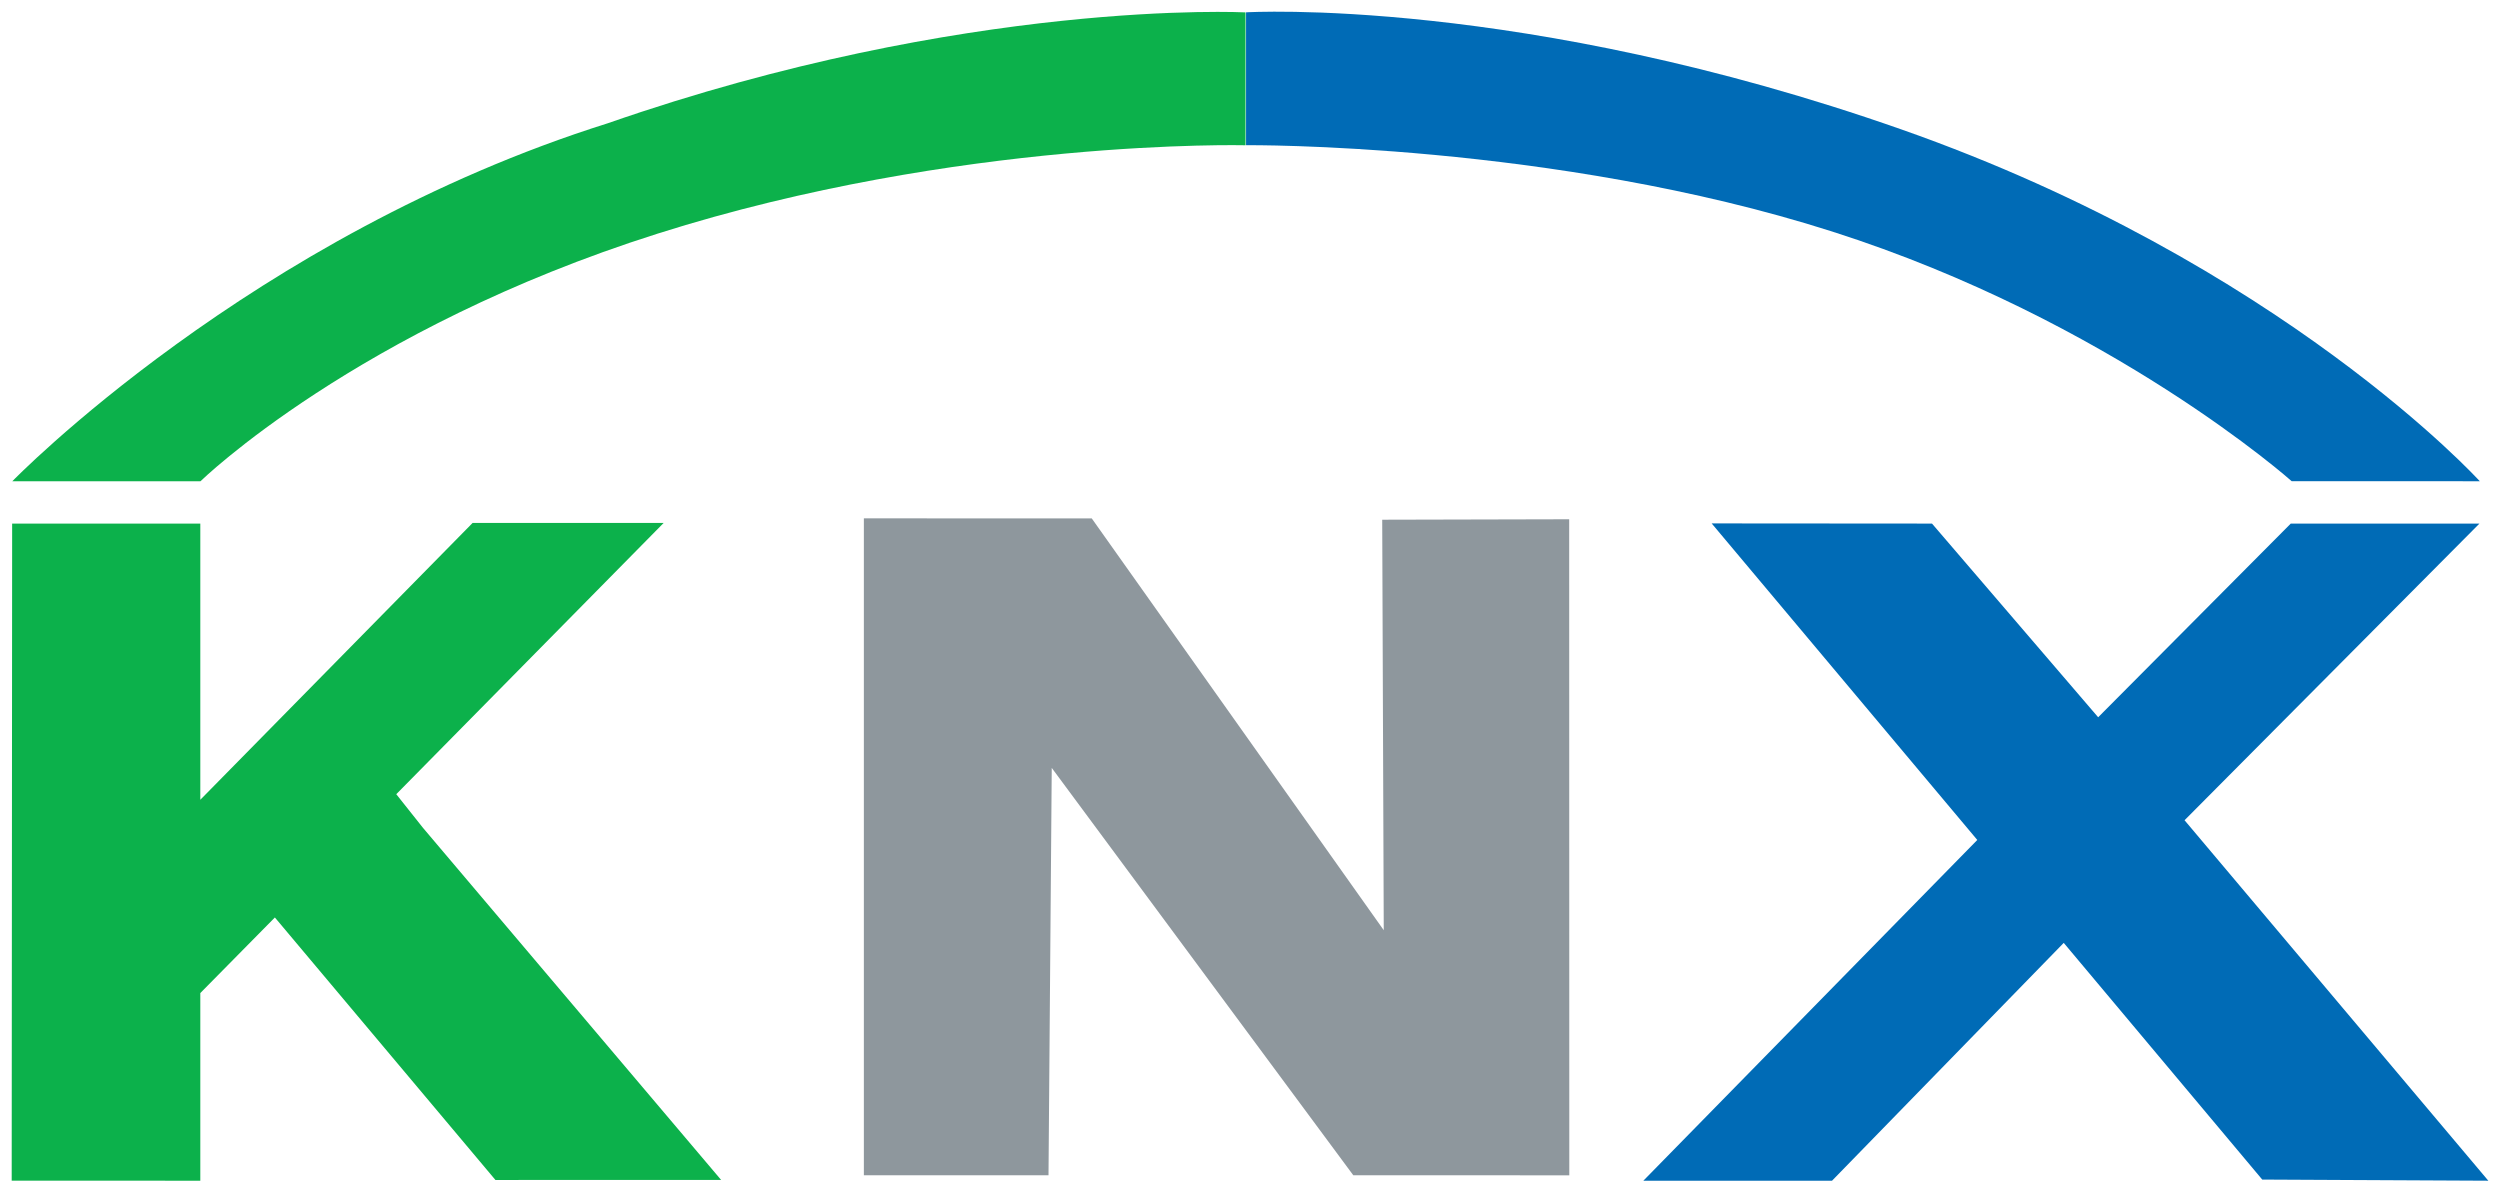
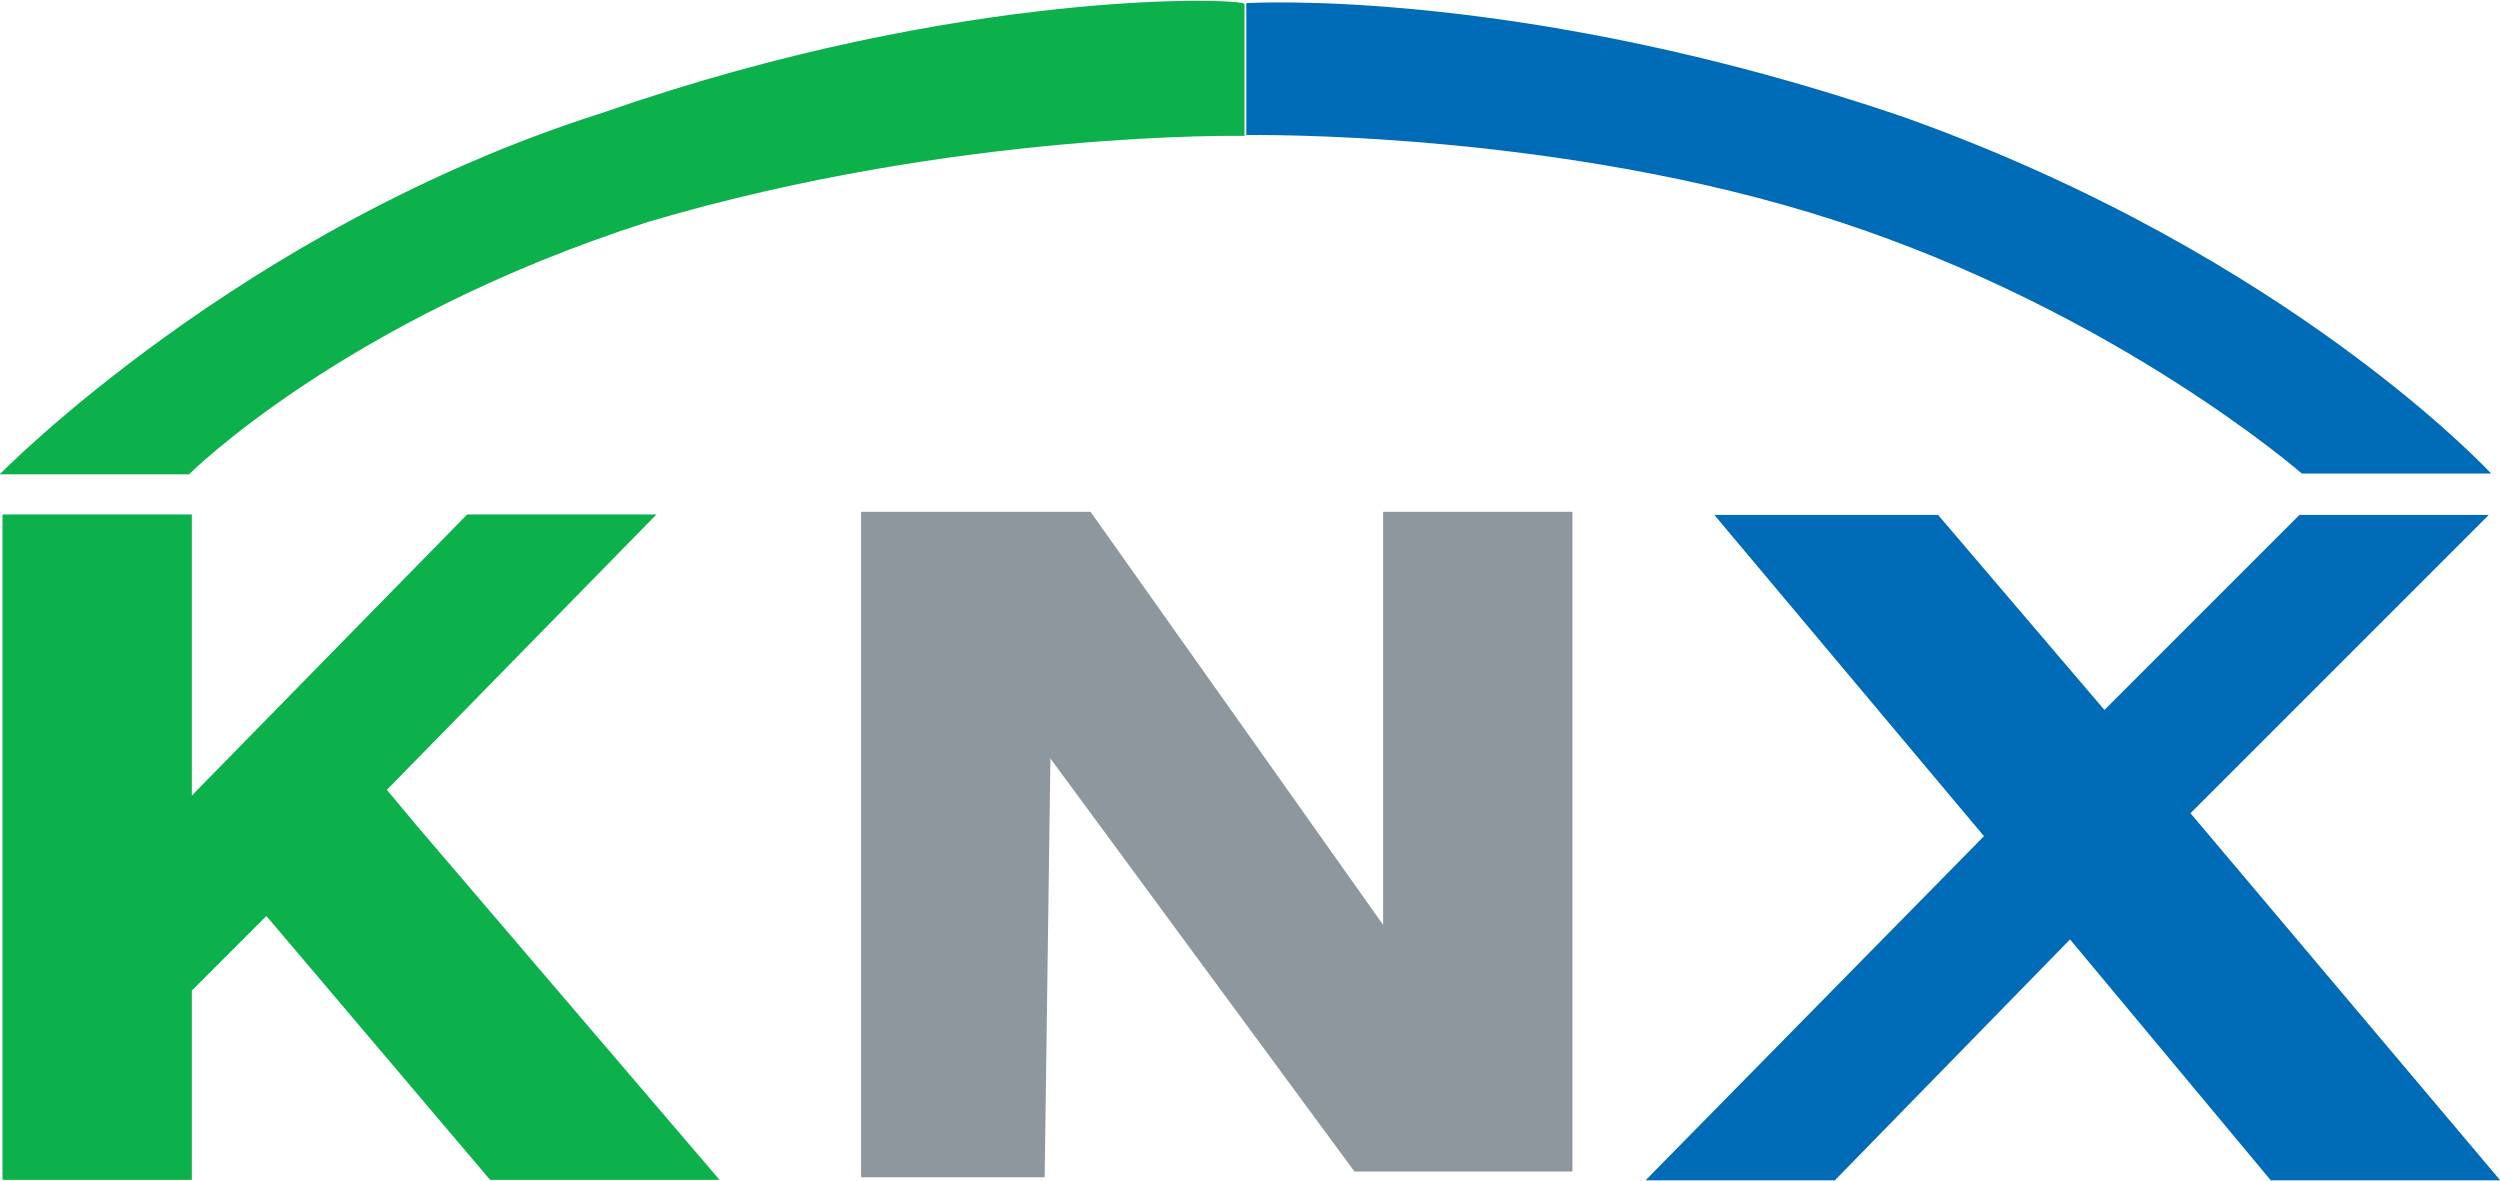
- <svg xmlns="http://www.w3.org/2000/svg" width="1069.27" height="510" id="svg4375" version="1.1">
-   <defs id="defs4377">
-     <clipPath clipPathUnits="userSpaceOnUse" id="clipPath140">
-       <path d="m 230.43,28.437 47.158,0 0,20.564 -47.158,0 0,-20.564 z" id="path142" />
-     </clipPath>
-   </defs>
+ <svg xmlns="http://www.w3.org/2000/svg" version="1.1" id="svg4375" x="0px" y="0px" viewBox="0 0 1059.3 500" style="enable-background:new 0 0 1059.3 500;" xml:space="preserve">
+   <style type="text/css">
+ 	.st0{fill:#006BB6;}
+ 	.st1{fill:#0CB14B;}
+ 	.st2{fill:#8E979D;}
+ </style>
  <g id="layer1" transform="translate(-247.6635,133.3528)">
    <g id="g116" transform="matrix(24.30691,0,0,-24.30691,780.6091,-71.24991)">
-       <path d="m 0,0 c 0,0 5.395,0.051 10.31,-1.518 4.916,-1.568 8.089,-4.394 8.089,-4.394 l 3.31,-0.001 c 0,0 -3.479,3.835 -10.17,6.188 C 4.848,2.627 0,2.338 0,2.338 L 0,0" style="fill:#006bb6;fill-opacity:1;fill-rule:nonzero;stroke:none" id="path118" />
+       <path id="path118" class="st0" d="M-0.2,0.2c0,0,5.4,0.1,10.3-1.5c4.9-1.6,8.1-4.4,8.1-4.4    l3.3,0c0,0-3.5,3.8-10.2,6.2C4.6,2.8-0.2,2.5-0.2,2.5V0.2" />
    </g>
    <g id="g120" transform="matrix(24.30691,0,0,-24.30691,507.6183,-80.63237)">
-       <path d="m 0,0 c -6.287,-1.979 -10.479,-6.3 -10.479,-6.3 l 3.312,10e-4 c 0,0 2.743,2.677 8.044,4.357 5.3,1.68 10.345,1.555 10.345,1.555 l 0,2.338 C 11.222,1.951 6.324,2.203 0,0" style="fill:#0cb14b;fill-opacity:1;fill-rule:nonzero;stroke:none" id="path122" />
+       <path id="path122" class="st1" d="M-0.2,0.2c-6.3-2-10.5-6.3-10.5-6.3l3.3,0c0,0,2.7,2.7,8,4.4    C6-0.1,11-0.2,11-0.2v2.3C11,2.2,6.1,2.4-0.2,0.2" />
    </g>
    <g id="g128" transform="matrix(24.30691,0,0,-24.30691,714.6159,88.37451)">
-       <path d="m 0,0 5.138,-7.246 -0.027,7.223 3.29,0.008 0.002,-11.544 -3.801,10e-4 -5.306,7.168 -0.057,-7.168 -3.249,0 0,11.559" style="fill:#8e979d;fill-opacity:1;fill-rule:nonzero;stroke:none" id="path130" />
+       <path id="path130" class="st2" d="M-0.2,0.2L4.9-7l0,7.2l3.3,0l0-11.5l-3.8,0l-5.3,7.2L-1-11.4    h-3.2V0.2" />
    </g>
    <g id="g132" transform="matrix(24.30691,0,0,-24.30691,1311.934,371.6472)">
-       <path d="M 0,0 -3.978,0.02 -7.471,4.185 -11.548,0 l -3.32,0 5.876,5.996 -4.674,5.57 3.877,-0.003 2.924,-3.408 3.389,3.408 3.32,0 -5.189,-5.22" style="fill:#006bb6;fill-opacity:1;fill-rule:nonzero;stroke:none" id="path134" />
+       <path id="path134" class="st0" d="M-0.2,0.2l-4,0l-3.5,4.2l-4.1-4.2h-3.3l5.9,6l-4.7,5.6l3.9,0    l2.9-3.4l3.4,3.4h3.3l-5.2-5.2" />
    </g>
-     <g transform="matrix(24.30691,0,0,-24.30691,-5348.377,1062.862)" id="g136">
-       <g id="g138" clip-path="url(#clipPath140)">
-         <g id="g144" transform="translate(237.668,34.645)">
-           <path d="m 0,0 -0.471,0.593 4.705,4.773 -3.362,0 -4.791,-4.871 0,4.859 -3.311,0 -0.008,-11.561 3.319,-0.001 0,3.302 1.312,1.33 3.881,-4.619 3.971,0.001" style="fill:#0cb14b;fill-opacity:1;fill-rule:nonzero;stroke:none" id="path146" />
+     <g id="g136" transform="matrix(24.30691,0,0,-24.30691,-5348.377,1062.862)">
+       <g>
+         <g id="g138">
+           <g id="g144" transform="translate(237.668,34.645)">
+             <path id="path146" class="st1" d="M-0.2,0.2l-0.5,0.6L4,5.6H0.7l-4.8-4.9v4.9h-3.3l0-11.6       l3.3,0v3.3l1.3,1.3L1.1-6l4,0" />
+           </g>
        </g>
      </g>
    </g>
  </g>
</svg>
